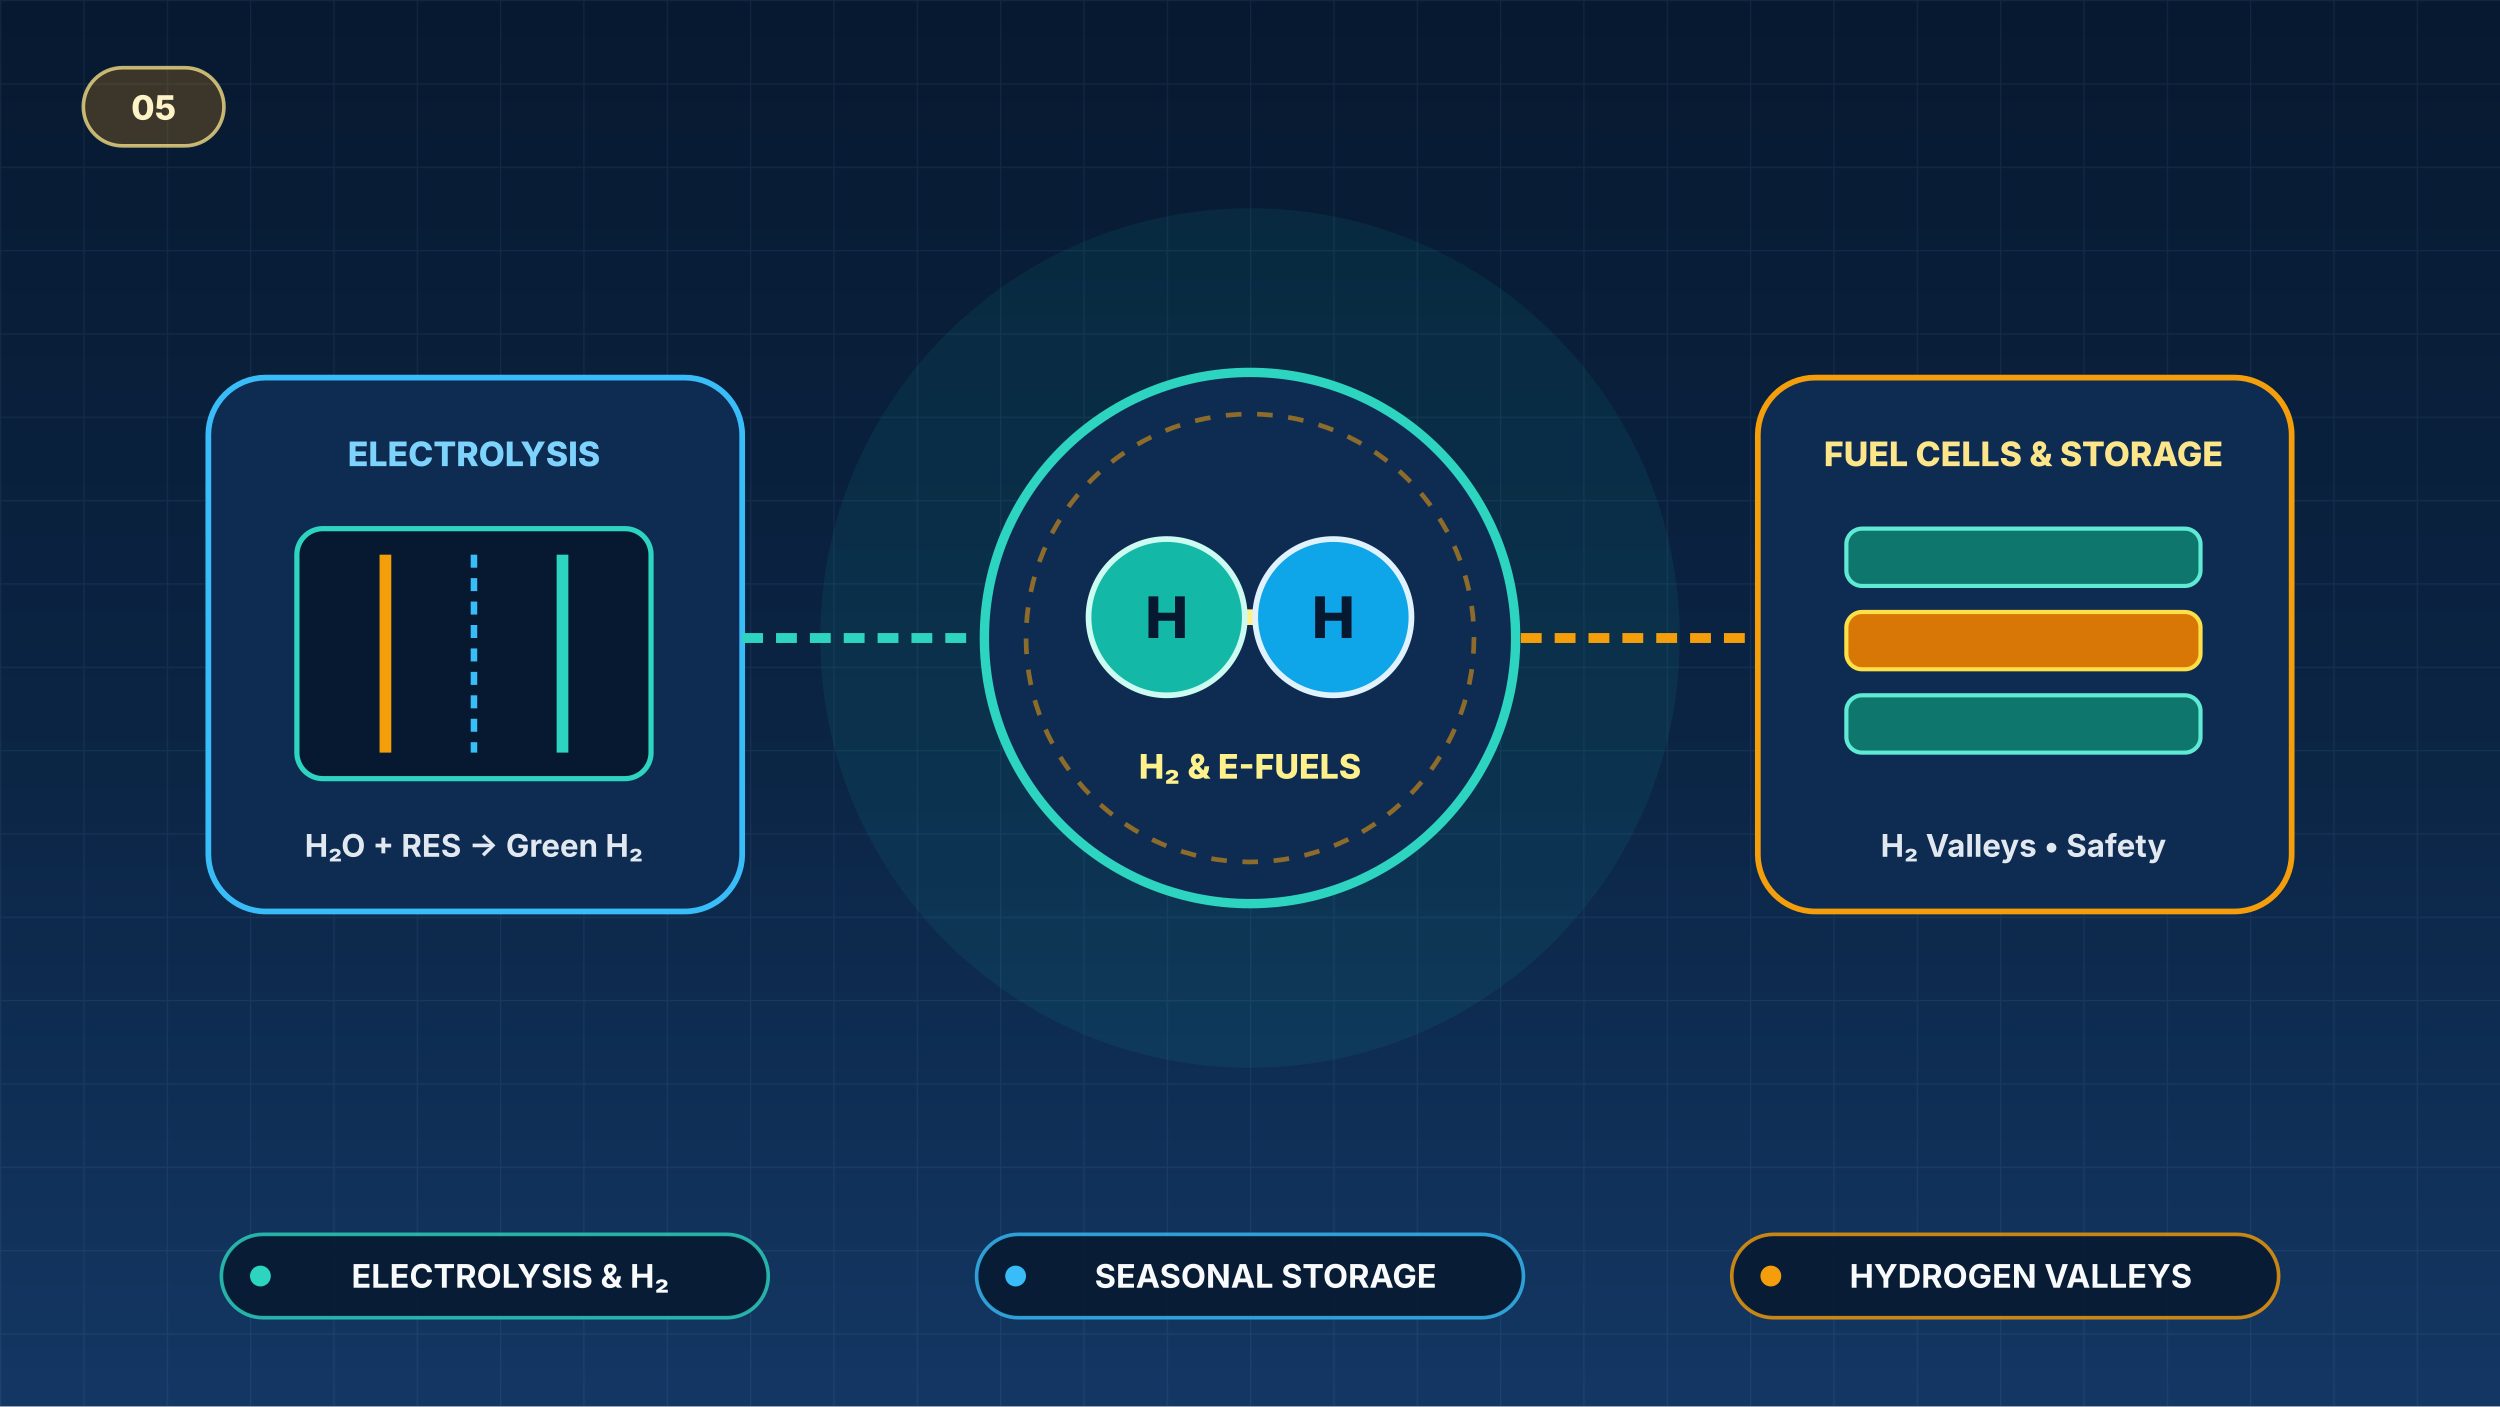
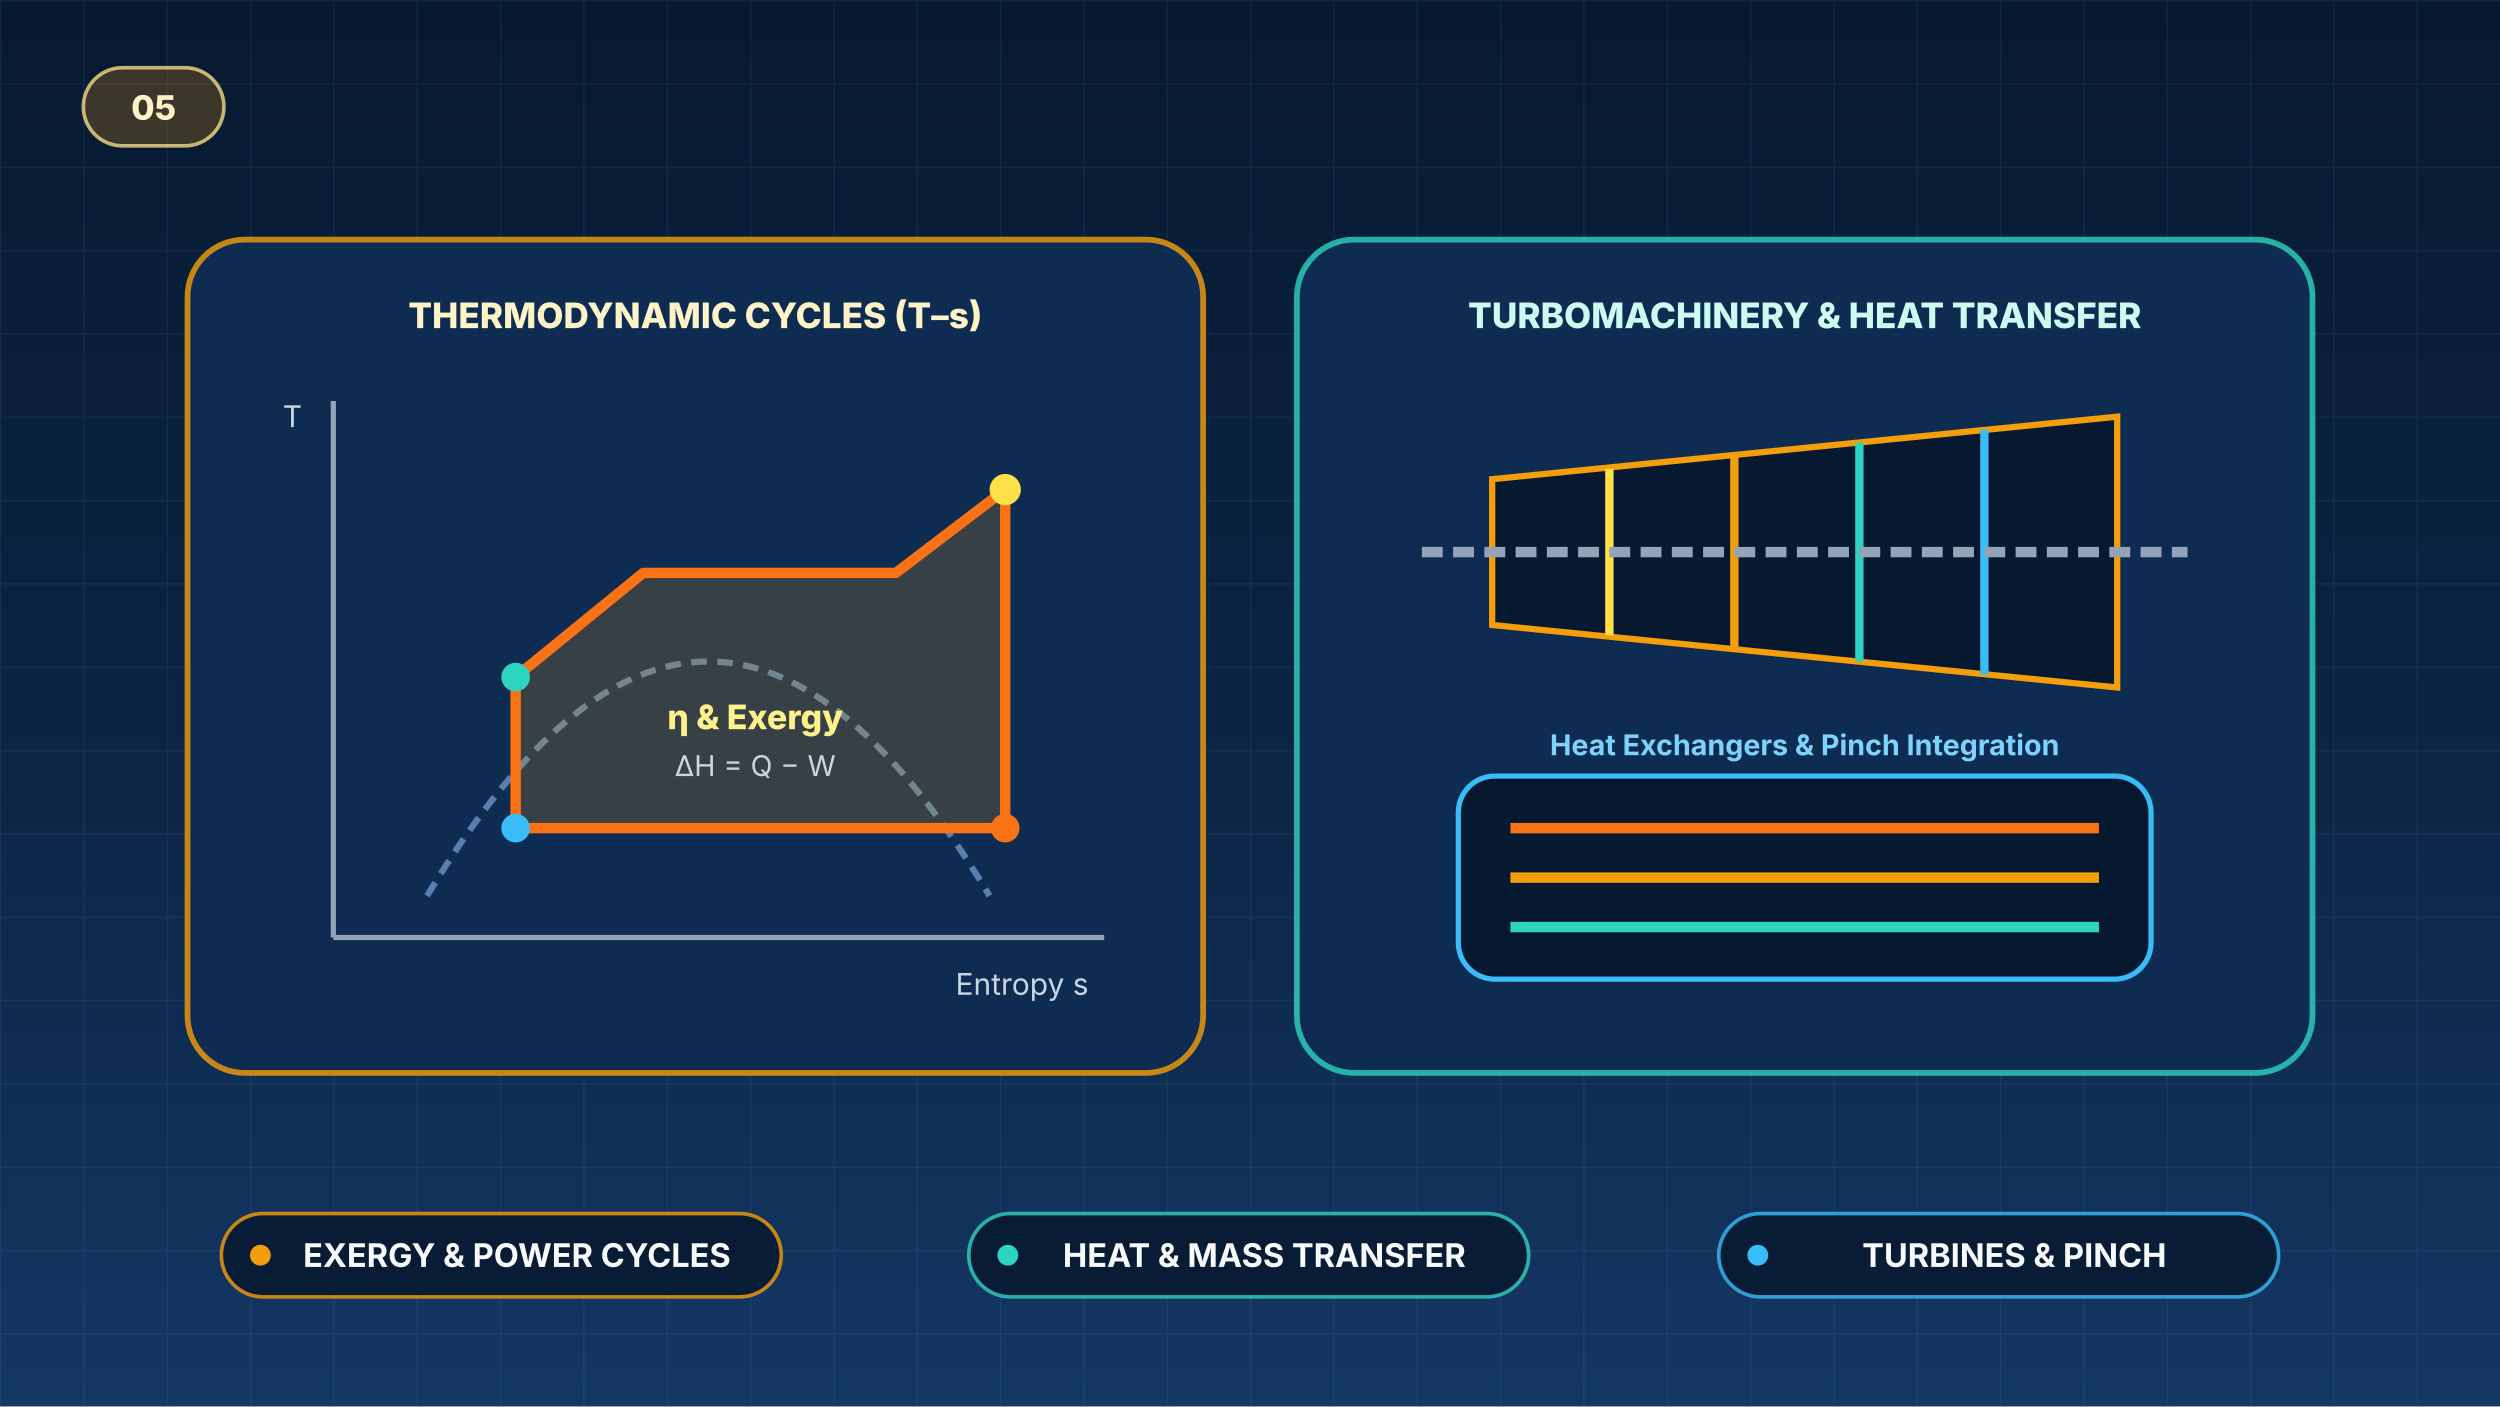
- <svg xmlns="http://www.w3.org/2000/svg" viewBox="0 0 960 540" width="960" height="540" role="img" aria-label="Topic 05: Hydrogen, E-Fuels &amp; Energy Storage">
+ <svg xmlns="http://www.w3.org/2000/svg" viewBox="0 0 960 540" width="960" height="540" role="img" aria-label="Topic 05: Thermodynamics">
  <defs>
    <linearGradient id="bgSky" x1="0" y1="0" x2="0" y2="1">
      <stop offset="0%" stop-color="#071930" />
      <stop offset="55%" stop-color="#0B2545" />
      <stop offset="100%" stop-color="#133763" />
    </linearGradient>
    <pattern id="gridPat" width="32" height="32" patternUnits="userSpaceOnUse">
      <path d="M 32 0 L 0 0 0 32" fill="none" stroke="#93C5FD" stroke-opacity="0.08" stroke-width="1" />
    </pattern>
  </defs>
  <rect width="960" height="540" fill="#0B2545" />
  <rect width="960" height="540" fill="url(#bgSky)" />
  <rect width="960" height="540" fill="url(#gridPat)" />
-   <circle cx="480" cy="245" r="165" fill="#14B8A6" fill-opacity="0.09" />
-   <g transform="translate(80,145)">
-     <rect x="0" y="0" width="205" height="205" rx="22" fill="#0E2C52" stroke="#38BDF8" stroke-width="2.2" />
-     <text x="102" y="34" text-anchor="middle" font-family="Inter,system-ui,sans-serif" font-size="13" font-weight="800" fill="#7DD3FC">ELECTROLYSIS</text>
-     <rect x="34" y="58" width="136" height="96" rx="10" fill="#071930" stroke="#2DD4BF" stroke-width="2" />
-     <line x1="68" y1="68" x2="68" y2="144" stroke="#F59E0B" stroke-width="4.5" />
-     <line x1="102" y1="68" x2="102" y2="144" stroke="#38BDF8" stroke-width="2.5" stroke-dasharray="5 4" />
-     <line x1="136" y1="68" x2="136" y2="144" stroke="#2DD4BF" stroke-width="4.5" />
-     <text x="102" y="184" text-anchor="middle" font-family="Inter,system-ui,sans-serif" font-size="12" font-weight="700" fill="#E2E8F0">H₂O + RES → Green H₂</text>
+   <g transform="translate(72,92)">
+     <rect x="0" y="0" width="390" height="320" rx="22" fill="#0E2C52" stroke="#F59E0B" stroke-opacity="0.8" stroke-width="2.2" />
+     <text x="195" y="34" text-anchor="middle" font-family="Inter,system-ui,sans-serif" font-size="13.5" font-weight="800" fill="#FEF3C7">THERMODYNAMIC CYCLES (T–s)</text>
+     <line x1="56" y1="268" x2="352" y2="268" stroke="#94A3B8" stroke-width="2" />
+     <line x1="56" y1="268" x2="56" y2="62" stroke="#94A3B8" stroke-width="2" />
+     <text x="346" y="290" text-anchor="end" font-family="Inter,system-ui,sans-serif" font-size="11.5" fill="#CBD5E1">Entropy s</text>
+     <text x="44" y="72" text-anchor="end" font-family="Inter,system-ui,sans-serif" font-size="11.5" fill="#CBD5E1">T</text>
+     <path d="M92 252 Q200 72 308 252" fill="none" stroke="#93C5FD" stroke-opacity="0.55" stroke-width="2.4" stroke-dasharray="6 4" />
+     <path d="M126 226 L126 168 L175 128 L272 128 L314 96 L314 226 Z" fill="#F59E0B" fill-opacity="0.18" stroke="#F97316" stroke-width="4" stroke-linejoin="round" />
+     <circle cx="126" cy="226" r="5.5" fill="#38BDF8" />
+     <circle cx="126" cy="168" r="5.5" fill="#2DD4BF" />
+     <circle cx="314" cy="96" r="6" fill="#FDE047" />
+     <circle cx="314" cy="226" r="5.5" fill="#F97316" />
+     <text x="218" y="188" text-anchor="middle" font-family="Inter,system-ui,sans-serif" font-size="13" font-weight="800" fill="#FEF08A">η &amp; Exergy</text>
+     <text x="218" y="206" text-anchor="middle" font-family="Inter,system-ui,sans-serif" font-size="11" fill="#CBD5E1">ΔH = Q − W</text>
  </g>
-   <g transform="translate(480,245)">
-     <circle r="102" fill="#0E2C52" stroke="#2DD4BF" stroke-width="3.6" />
-     <circle r="86" fill="none" stroke="#F59E0B" stroke-opacity="0.55" stroke-width="1.8" stroke-dasharray="6 6" />
-     <line x1="-28" y1="-8" x2="28" y2="-8" stroke="#FEF08A" stroke-width="6" />
-     <circle cx="-32" cy="-8" r="30" fill="#14B8A6" stroke="#CCFBF1" stroke-width="2.2" />
-     <circle cx="32" cy="-8" r="30" fill="#0EA5E9" stroke="#E0F2FE" stroke-width="2.2" />
-     <text x="-32" y="0" text-anchor="middle" font-family="Inter,system-ui,sans-serif" font-size="22" font-weight="800" fill="#071930">H</text>
-     <text x="32" y="0" text-anchor="middle" font-family="Inter,system-ui,sans-serif" font-size="22" font-weight="800" fill="#071930">H</text>
-     <text x="0" y="54" text-anchor="middle" font-family="Inter,system-ui,sans-serif" font-size="13" font-weight="800" fill="#FEF08A">H₂ &amp; E-FUELS</text>
+   <g transform="translate(498,92)">
+     <rect x="0" y="0" width="390" height="320" rx="22" fill="#0E2C52" stroke="#2DD4BF" stroke-opacity="0.8" stroke-width="2.2" />
+     <text x="195" y="34" text-anchor="middle" font-family="Inter,system-ui,sans-serif" font-size="13.5" font-weight="800" fill="#CCFBF1">TURBOMACHINERY &amp; HEAT TRANSFER</text>
+     <polygon points="75,92 315,68 315,172 75,148" fill="#071930" stroke="#F59E0B" stroke-width="2.4" />
+     <line x1="120" y1="88" x2="120" y2="152" stroke="#FDE047" stroke-width="3.2" />
+     <line x1="168" y1="83" x2="168" y2="157" stroke="#F59E0B" stroke-width="3.2" />
+     <line x1="216" y1="78" x2="216" y2="162" stroke="#2DD4BF" stroke-width="3.2" />
+     <line x1="264" y1="73" x2="264" y2="167" stroke="#38BDF8" stroke-width="3.2" />
+     <line x1="48" y1="120" x2="342" y2="120" stroke="#94A3B8" stroke-width="4" stroke-dasharray="8 4" />
+     <rect x="62" y="206" width="266" height="78" rx="14" fill="#071930" stroke="#38BDF8" stroke-width="2" />
+     <line x1="82" y1="226" x2="308" y2="226" stroke="#F97316" stroke-width="4" />
+     <line x1="82" y1="245" x2="308" y2="245" stroke="#F59E0B" stroke-width="4" />
+     <line x1="82" y1="264" x2="308" y2="264" stroke="#2DD4BF" stroke-width="4" />
+     <text x="195" y="198" text-anchor="middle" font-family="Inter,system-ui,sans-serif" font-size="11" font-weight="700" fill="#7DD3FC">Heat Exchangers &amp; Pinch Integration</text>
  </g>
-   <g transform="translate(675,145)">
-     <rect x="0" y="0" width="205" height="205" rx="22" fill="#0E2C52" stroke="#F59E0B" stroke-width="2.2" />
-     <text x="102" y="34" text-anchor="middle" font-family="Inter,system-ui,sans-serif" font-size="13" font-weight="800" fill="#FDE68A">FUEL CELLS &amp; STORAGE</text>
-     <rect x="34" y="58" width="136" height="22" rx="6" fill="#0F766E" stroke="#5EEAD4" stroke-width="1.6" />
-     <rect x="34" y="90" width="136" height="22" rx="6" fill="#D97706" stroke="#FDE047" stroke-width="1.6" />
-     <rect x="34" y="122" width="136" height="22" rx="6" fill="#0F766E" stroke="#5EEAD4" stroke-width="1.6" />
-     <text x="102" y="184" text-anchor="middle" font-family="Inter,system-ui,sans-serif" font-size="12" font-weight="700" fill="#E2E8F0">H₂ Valleys • Safety</text>
+   <g transform="translate(85,466)">
+     <rect x="0" y="0" width="215" height="32" rx="16" fill="#071930" fill-opacity="0.88" stroke="#F59E0B" stroke-opacity="0.8" stroke-width="1.4" />
+     <circle cx="15" cy="16" r="4" fill="#F59E0B" />
+     <text x="113.5" y="20.5" text-anchor="middle" font-family="Inter,system-ui,sans-serif" font-size="12.5" font-weight="700" fill="#F8FAFC">EXERGY &amp; POWER CYCLES</text>
  </g>
-   <path d="M285 245 L376 245" stroke="#2DD4BF" stroke-width="3.8" stroke-dasharray="8 5" />
-   <path d="M584 245 L675 245" stroke="#F59E0B" stroke-width="3.8" stroke-dasharray="8 5" />
-   <g transform="translate(85,474)">
-     <rect x="0" y="0" width="210" height="32" rx="16" fill="#071930" fill-opacity="0.88" stroke="#2DD4BF" stroke-opacity="0.8" stroke-width="1.4" />
+   <g transform="translate(372,466)">
+     <rect x="0" y="0" width="215" height="32" rx="16" fill="#071930" fill-opacity="0.88" stroke="#2DD4BF" stroke-opacity="0.8" stroke-width="1.4" />
    <circle cx="15" cy="16" r="4" fill="#2DD4BF" />
-     <text x="111.0" y="20.5" text-anchor="middle" font-family="Inter,system-ui,sans-serif" font-size="12.5" font-weight="700" fill="#F8FAFC">ELECTROLYSIS &amp; H₂</text>
+     <text x="113.5" y="20.5" text-anchor="middle" font-family="Inter,system-ui,sans-serif" font-size="12.5" font-weight="700" fill="#F8FAFC">HEAT &amp; MASS TRANSFER</text>
  </g>
-   <g transform="translate(375,474)">
-     <rect x="0" y="0" width="210" height="32" rx="16" fill="#071930" fill-opacity="0.88" stroke="#38BDF8" stroke-opacity="0.8" stroke-width="1.4" />
+   <g transform="translate(660,466)">
+     <rect x="0" y="0" width="215" height="32" rx="16" fill="#071930" fill-opacity="0.88" stroke="#38BDF8" stroke-opacity="0.8" stroke-width="1.4" />
    <circle cx="15" cy="16" r="4" fill="#38BDF8" />
-     <text x="111.0" y="20.5" text-anchor="middle" font-family="Inter,system-ui,sans-serif" font-size="12.5" font-weight="700" fill="#F8FAFC">SEASONAL STORAGE</text>
-   </g>
-   <g transform="translate(665,474)">
-     <rect x="0" y="0" width="210" height="32" rx="16" fill="#071930" fill-opacity="0.88" stroke="#F59E0B" stroke-opacity="0.8" stroke-width="1.4" />
-     <circle cx="15" cy="16" r="4" fill="#F59E0B" />
-     <text x="111.0" y="20.5" text-anchor="middle" font-family="Inter,system-ui,sans-serif" font-size="12.5" font-weight="700" fill="#F8FAFC">HYDROGEN VALLEYS</text>
+     <text x="113.5" y="20.5" text-anchor="middle" font-family="Inter,system-ui,sans-serif" font-size="12.5" font-weight="700" fill="#F8FAFC">TURBINES &amp; PINCH</text>
  </g>
  <g transform="translate(32,26)">
    <rect x="0" y="0" width="54" height="30" rx="15" fill="#F59E0B" fill-opacity="0.22" stroke="#FDE68A" stroke-opacity="0.75" stroke-width="1.4" />
    <text x="27" y="20" text-anchor="middle" font-family="Inter,system-ui,sans-serif" font-size="13" font-weight="800" fill="#FEF3C7">05</text>
  </g>
</svg>
